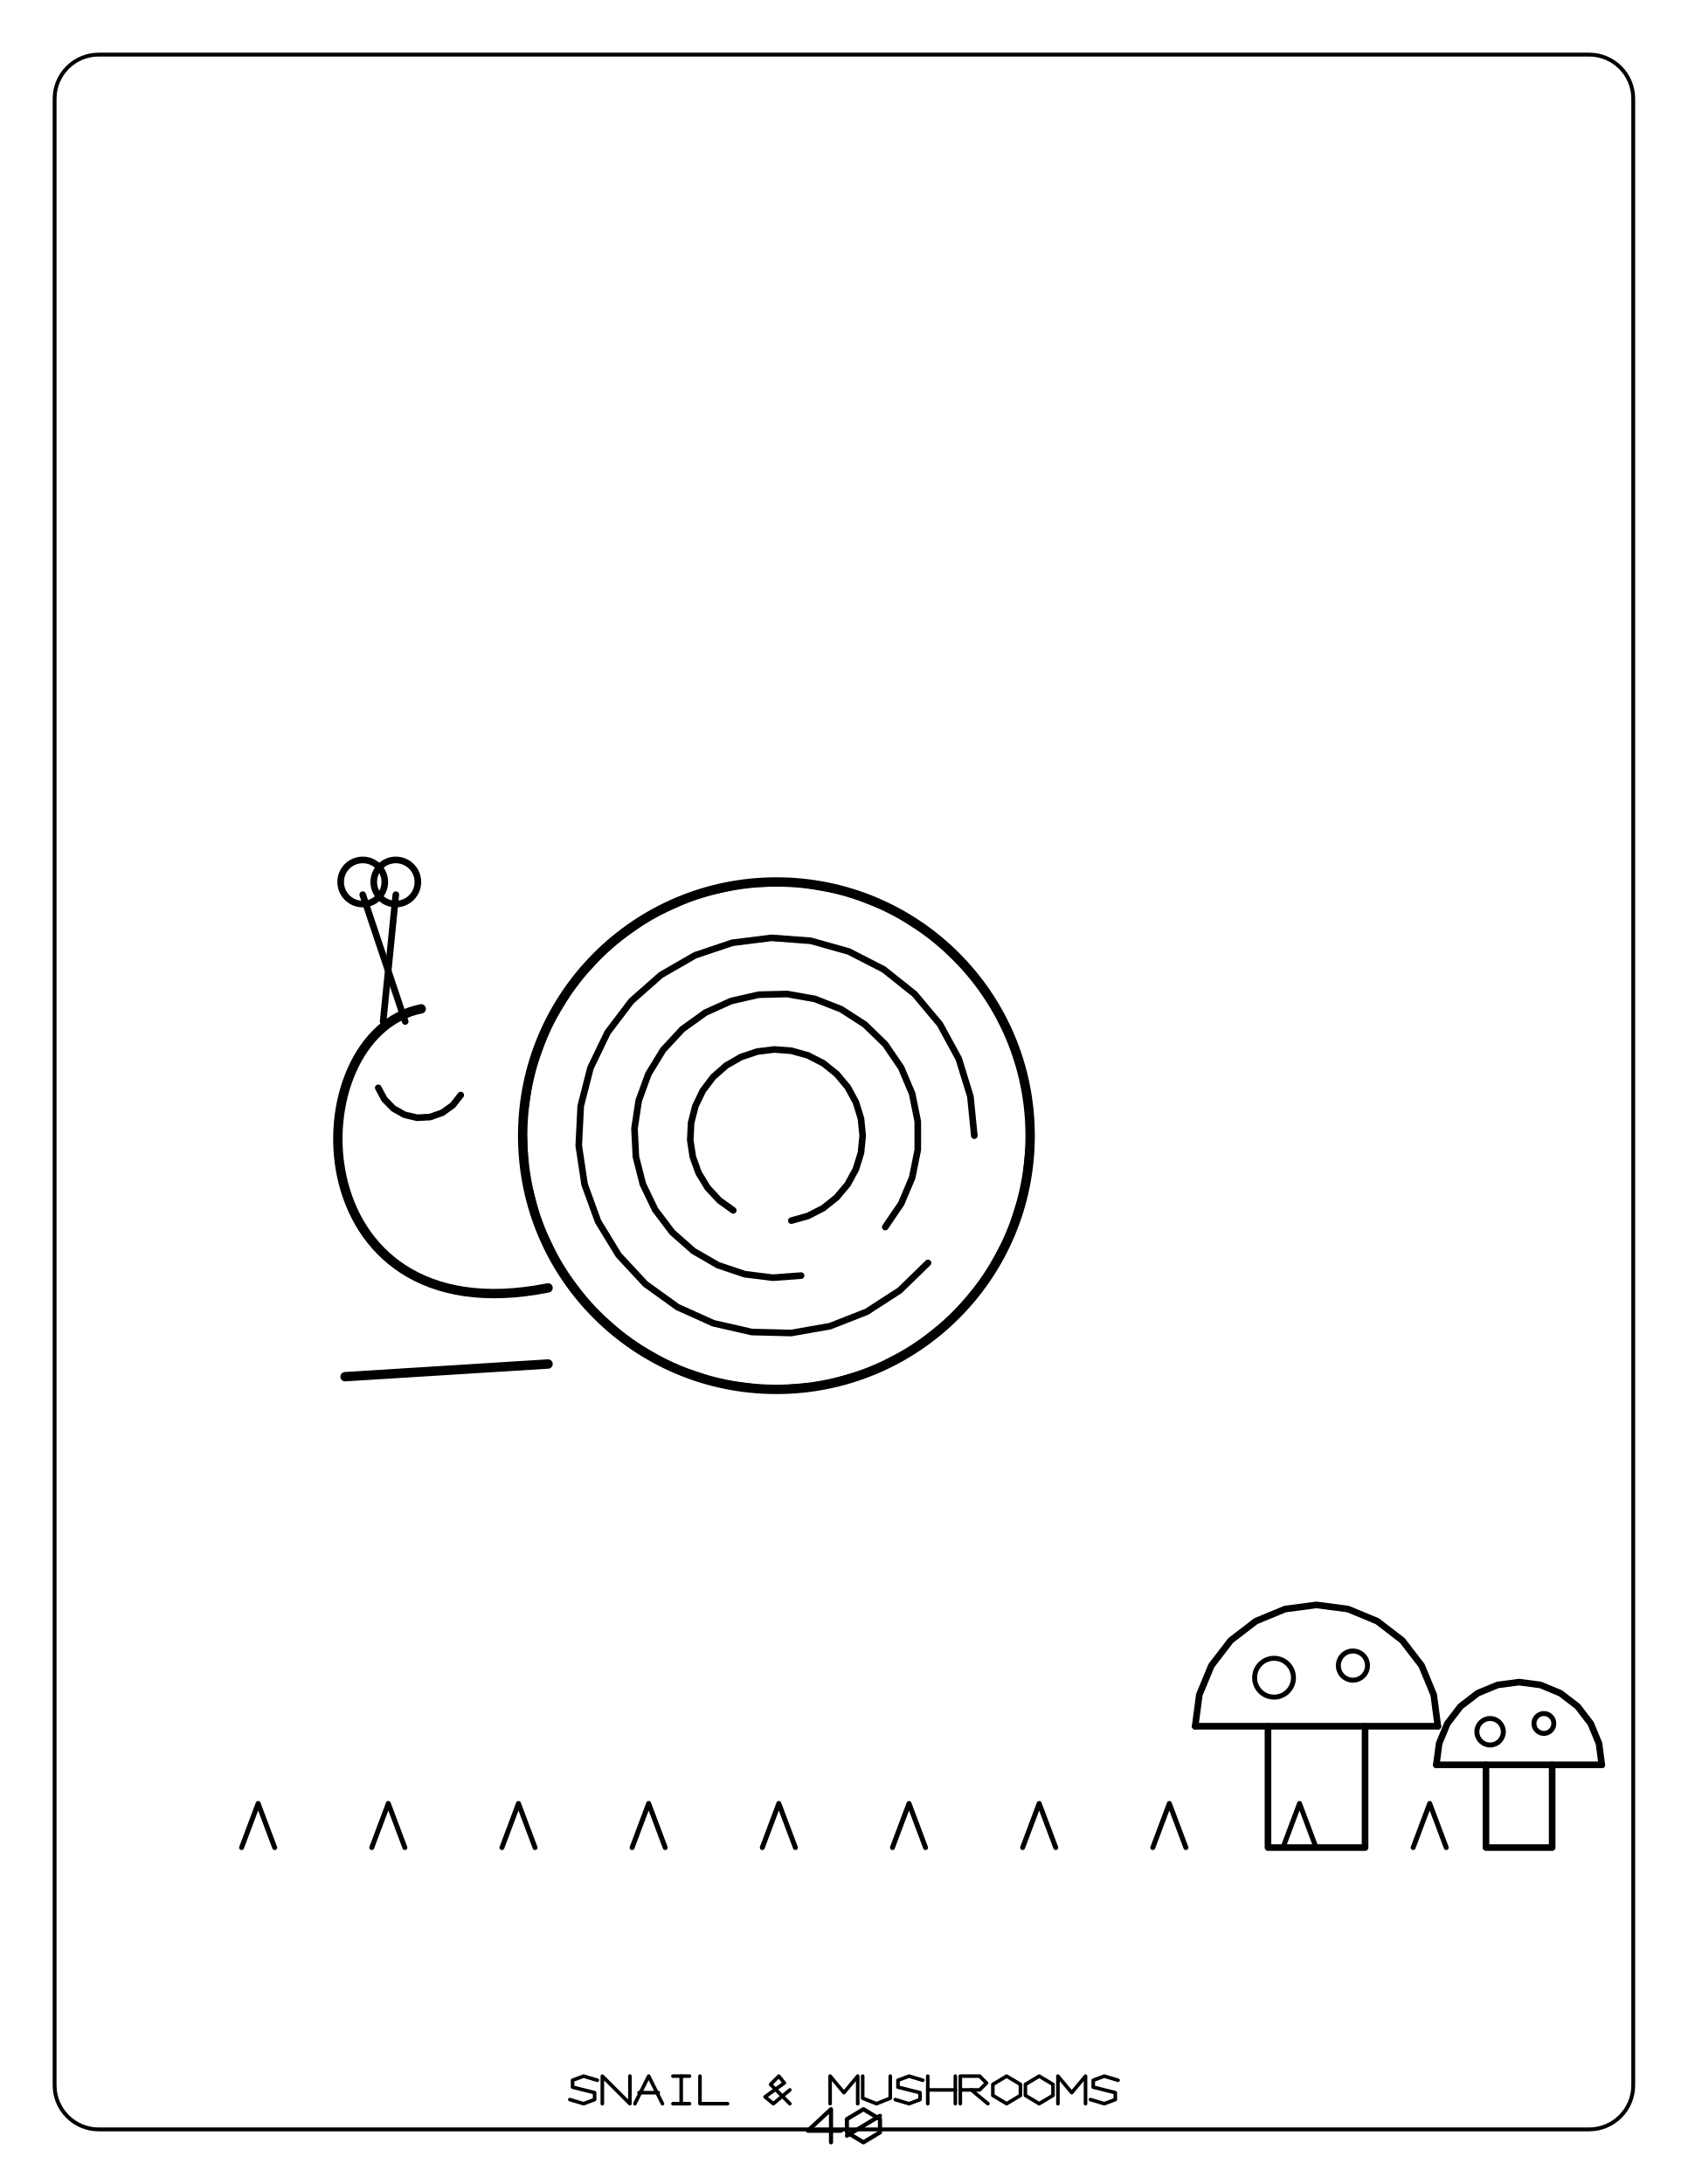
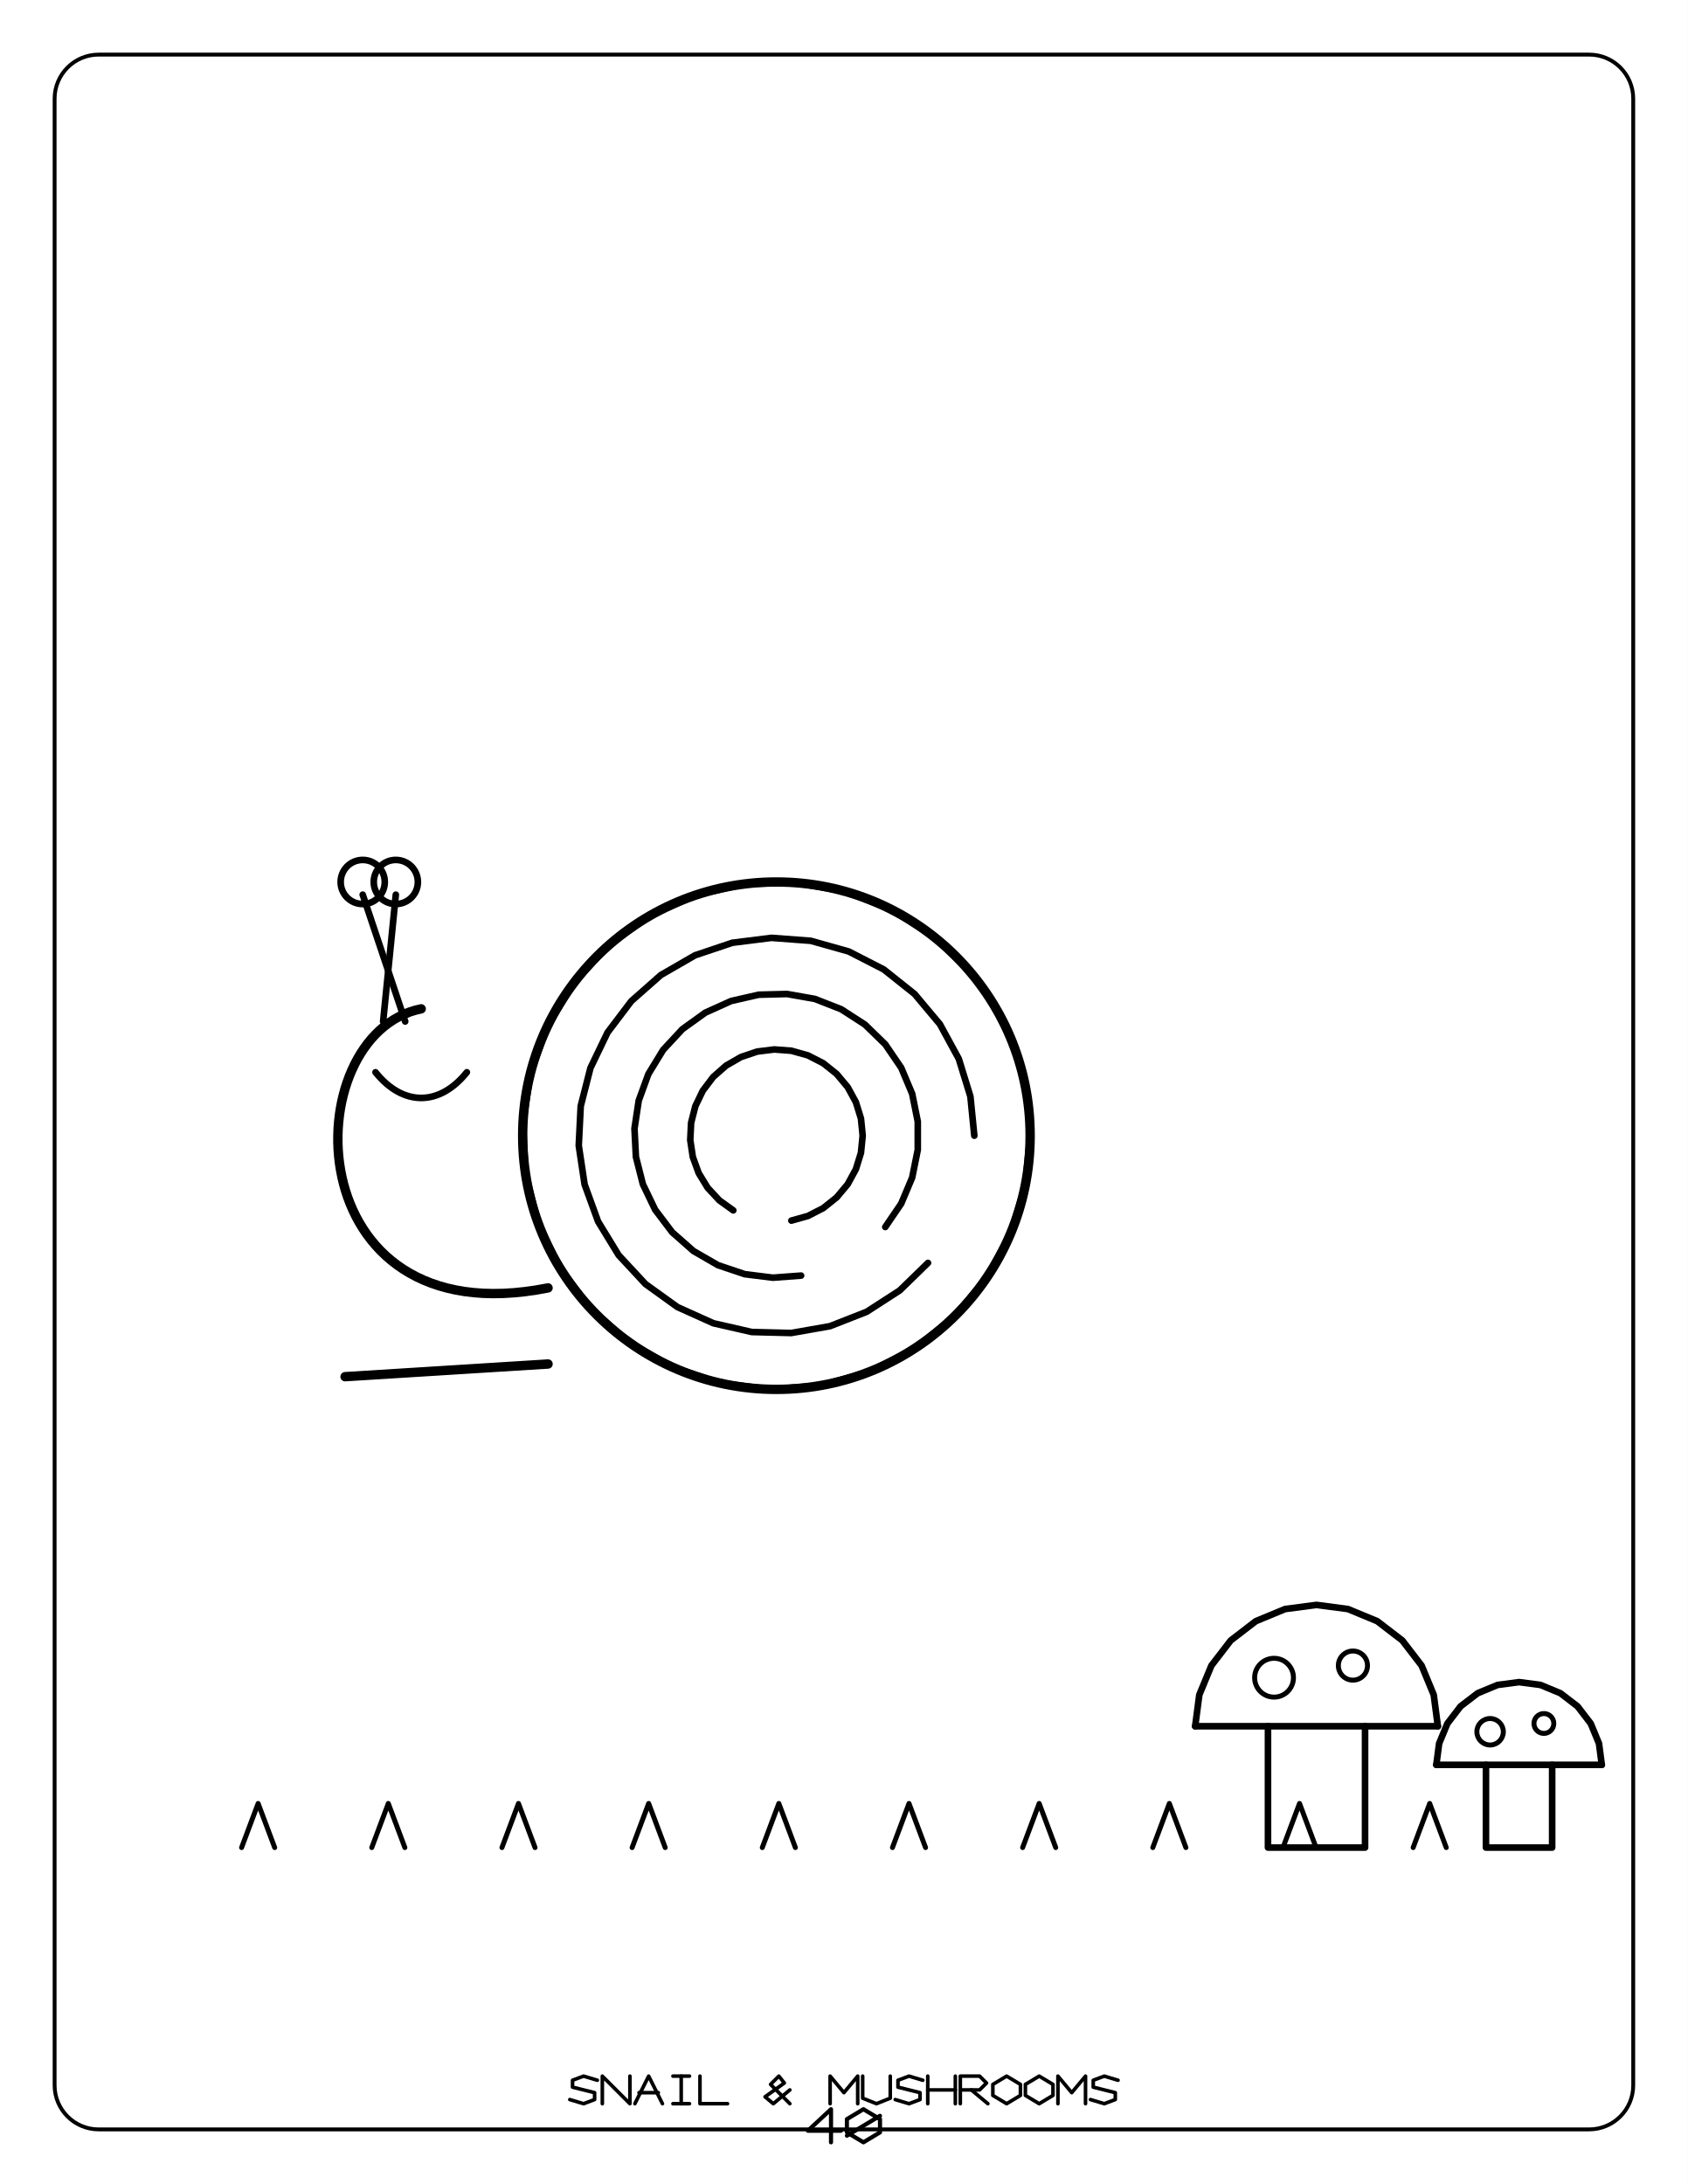
<svg xmlns="http://www.w3.org/2000/svg" width="612" height="792" viewBox="0 0 612 792">
  <rect x="0" y="0" width="612" height="792" fill="white" />
  <path d="M 35.8 19.8 L 576.2 19.8 C 585.04 19.8 592.2 26.96 592.2 35.8 L 592.2 756.2 C 592.2 765.04 585.04 772.2 576.2 772.2 L 35.8 772.2 C 26.96 772.2 19.8 765.04 19.8 756.2 L 19.8 35.8 C 19.8 26.96 26.96 19.8 35.8 19.8 Z" fill="none" stroke="black" stroke-width="1.4" stroke-linecap="round" stroke-linejoin="round" />
  <path d="M 373.52 411.84 C 373.52 462.65 332.33 503.84 281.52 503.84 C 230.71 503.84 189.52 462.65 189.52 411.84 C 189.52 361.03 230.71 319.84 281.52 319.84 C 332.33 319.84 373.52 361.03 373.52 411.84 Z" fill="none" stroke="black" stroke-width="3.4" stroke-linecap="round" stroke-linejoin="round" />
  <path d="M 373.52 411.84 L 371.7 430.07 L 366.3 447.58 L 357.53 463.67 L 345.76 477.7 L 331.43 489.12 L 315.13 497.48 L 297.5 502.44 L 279.23 503.81 L 261.05 501.53 L 243.68 495.7 L 227.82 486.54 L 214.08 474.42 L 203.02 459.81 L 195.07 443.31 L 190.55 425.55 L 189.63 407.25 L 192.36 389.14 L 198.63 371.92 L 208.18 356.29 L 220.64 342.86 L 235.52 332.17 L 252.22 324.63 L 270.08 320.55 L 288.4 320.1 L 306.44 323.28 L 323.49 329.97 L 338.88 339.91 L 352 352.7" fill="none" stroke="black" stroke-width="2.4" stroke-linecap="round" stroke-linejoin="round" />
  <path d="M 336.49 457.97 L 326.26 467.94 L 314.26 475.7 L 300.96 480.92 L 286.88 483.4 L 272.6 483.04 L 258.67 479.86 L 245.64 473.99 L 234.04 465.64 L 224.32 455.17 L 216.87 442.98 L 211.98 429.55 L 209.85 415.42 L 210.56 401.14 L 214.09 387.3 L 220.29 374.42 L 228.92 363.03 L 239.63 353.58 L 252.01 346.43 L 265.55 341.88 L 279.73 340.1 L 293.98 341.17 L 307.74 345.04 L 320.45 351.56 L 331.63 360.47 L 340.81 371.42 L 347.65 383.97 L 351.86 397.62 L 353.28 411.84" fill="none" stroke="black" stroke-width="2.4" stroke-linecap="round" stroke-linejoin="round" />
  <path d="M 290.47 462.58 L 280.24 463.34 L 270.06 462.07 L 260.33 458.8 L 251.45 453.67 L 243.75 446.88 L 237.56 438.7 L 233.11 429.46 L 230.58 419.52 L 230.06 409.27 L 231.59 399.13 L 235.1 389.49 L 240.45 380.73 L 247.43 373.21 L 255.76 367.22 L 265.11 363 L 275.11 360.72 L 285.37 360.46 L 295.47 362.25 L 305.02 365.99 L 313.64 371.56 L 320.99 378.72 L 326.77 387.2 L 330.75 396.65 L 332.78 406.71 L 332.78 416.97 L 330.75 427.03 L 326.77 436.48 L 320.99 444.96" fill="none" stroke="black" stroke-width="2.4" stroke-linecap="round" stroke-linejoin="round" />
  <path d="M 265.88 438.93 L 260.82 435.29 L 256.59 430.73 L 253.34 425.41 L 251.21 419.56 L 250.28 413.4 L 250.59 407.18 L 252.13 401.14 L 254.83 395.53 L 258.59 390.56 L 263.26 386.44 L 268.65 383.33 L 274.56 381.34 L 280.74 380.57 L 286.95 381.04 L 292.95 382.72 L 298.49 385.56 L 303.36 389.45 L 307.36 394.22 L 310.34 399.69 L 312.18 405.64 L 312.8 411.84 L 312.18 418.04 L 310.34 423.99 L 307.36 429.46 L 303.36 434.23 L 298.49 438.12 L 292.95 440.96 L 286.95 442.64" fill="none" stroke="black" stroke-width="2.4" stroke-linecap="round" stroke-linejoin="round" />
  <path d="M 198.72 467.04 C 106.72 485.44 106.72 375.04 152.72 365.84" fill="none" stroke="black" stroke-width="3.4" stroke-linecap="round" stroke-linejoin="round" />
  <path d="M 198.72 494.64 L 125.12 499.24" fill="none" stroke="black" stroke-width="3.4" stroke-linecap="round" stroke-linejoin="round" />
  <path d="M 138.92 370.44 L 143.52 324.44" fill="none" stroke="black" stroke-width="2.4" stroke-linecap="round" stroke-linejoin="round" />
  <path d="M 151.52 319.84 C 151.52 324.26 147.94 327.84 143.52 327.84 C 139.1 327.84 135.52 324.26 135.52 319.84 C 135.52 315.42 139.1 311.84 143.52 311.84 C 147.94 311.84 151.52 315.42 151.52 319.84 Z" fill="none" stroke="black" stroke-width="2.4" stroke-linecap="round" stroke-linejoin="round" />
  <path d="M 146.92 370.44 L 131.52 324.44" fill="none" stroke="black" stroke-width="2.4" stroke-linecap="round" stroke-linejoin="round" />
  <path d="M 139.52 319.84 C 139.52 324.26 135.94 327.84 131.52 327.84 C 127.1 327.84 123.52 324.26 123.52 319.84 C 123.52 315.42 127.1 311.84 131.52 311.84 C 135.94 311.84 139.52 315.42 139.52 319.84 Z" fill="none" stroke="black" stroke-width="2.4" stroke-linecap="round" stroke-linejoin="round" />
-   <path d="M 167.06 397.12 L 164.17 400.8 L 160.37 403.53 L 155.95 405.08 L 151.28 405.34 L 146.72 404.27 L 142.64 401.98 L 139.37 398.63 L 137.16 394.5" fill="none" stroke="black" stroke-width="2.4" stroke-linecap="round" stroke-linejoin="round" />
+   <path d="M 136.16 388.84 C 146.1 401.26 159.34 401.26 169.28 388.84" fill="none" stroke="black" stroke-width="2.4" stroke-linecap="round" stroke-linejoin="round" />
  <path d="M 433.36 626 L 434.86 614.61 L 439.25 604 L 446.25 594.89 L 455.36 587.89 L 465.97 583.5 L 477.36 582 L 488.75 583.5 L 499.36 587.89 L 508.47 594.89 L 515.47 604 L 519.86 614.61 L 521.36 626" fill="none" stroke="black" stroke-width="2.4" stroke-linecap="round" stroke-linejoin="round" />
  <path d="M 433.36 626 L 521.36 626" fill="none" stroke="black" stroke-width="2.4" stroke-linecap="round" stroke-linejoin="round" />
  <path d="M 459.76 626 L 459.76 670 L 494.96 670 L 494.96 626" fill="none" stroke="black" stroke-width="2.4" stroke-linecap="round" stroke-linejoin="round" />
  <path d="M 469 608.4 C 469 612.29 465.85 615.44 461.96 615.44 C 458.07 615.44 454.92 612.29 454.92 608.4 C 454.92 604.51 458.07 601.36 461.96 601.36 C 465.85 601.36 469 604.51 469 608.4 Z" fill="none" stroke="black" stroke-width="1.8" stroke-linecap="round" stroke-linejoin="round" />
  <path d="M 495.84 604 C 495.84 606.92 493.48 609.28 490.56 609.28 C 487.64 609.28 485.28 606.92 485.28 604 C 485.28 601.08 487.64 598.72 490.56 598.72 C 493.48 598.72 495.84 601.08 495.84 604 Z" fill="none" stroke="black" stroke-width="1.8" stroke-linecap="round" stroke-linejoin="round" />
  <path d="M 520.8 640 L 521.82 632.24 L 524.82 625 L 529.59 618.79 L 535.8 614.02 L 543.04 611.02 L 550.8 610 L 558.56 611.02 L 565.8 614.02 L 572.01 618.79 L 576.78 625 L 579.78 632.24 L 580.8 640" fill="none" stroke="black" stroke-width="2.4" stroke-linecap="round" stroke-linejoin="round" />
  <path d="M 520.8 640 L 580.8 640" fill="none" stroke="black" stroke-width="2.4" stroke-linecap="round" stroke-linejoin="round" />
  <path d="M 538.8 640 L 538.8 670 L 562.8 670 L 562.8 640" fill="none" stroke="black" stroke-width="2.4" stroke-linecap="round" stroke-linejoin="round" />
  <path d="M 545.1 628 C 545.1 630.65 542.95 632.8 540.3 632.8 C 537.65 632.8 535.5 630.65 535.5 628 C 535.5 625.35 537.65 623.2 540.3 623.2 C 542.95 623.2 545.1 625.35 545.1 628 Z" fill="none" stroke="black" stroke-width="1.8" stroke-linecap="round" stroke-linejoin="round" />
  <path d="M 563.4 625 C 563.4 626.99 561.79 628.6 559.8 628.6 C 557.81 628.6 556.2 626.99 556.2 625 C 556.2 623.01 557.81 621.4 559.8 621.4 C 561.79 621.4 563.4 623.01 563.4 625 Z" fill="none" stroke="black" stroke-width="1.8" stroke-linecap="round" stroke-linejoin="round" />
  <path d="M 87.6 670 L 93.6 654 L 99.6 670" fill="none" stroke="black" stroke-width="1.8" stroke-linecap="round" stroke-linejoin="round" />
  <path d="M 134.8 670 L 140.8 654 L 146.8 670" fill="none" stroke="black" stroke-width="1.8" stroke-linecap="round" stroke-linejoin="round" />
  <path d="M 182 670 L 188 654 L 194 670" fill="none" stroke="black" stroke-width="1.8" stroke-linecap="round" stroke-linejoin="round" />
  <path d="M 229.2 670 L 235.2 654 L 241.2 670" fill="none" stroke="black" stroke-width="1.8" stroke-linecap="round" stroke-linejoin="round" />
  <path d="M 276.4 670 L 282.4 654 L 288.4 670" fill="none" stroke="black" stroke-width="1.8" stroke-linecap="round" stroke-linejoin="round" />
  <path d="M 323.6 670 L 329.6 654 L 335.6 670" fill="none" stroke="black" stroke-width="1.8" stroke-linecap="round" stroke-linejoin="round" />
  <path d="M 370.8 670 L 376.8 654 L 382.8 670" fill="none" stroke="black" stroke-width="1.8" stroke-linecap="round" stroke-linejoin="round" />
  <path d="M 418 670 L 424 654 L 430 670" fill="none" stroke="black" stroke-width="1.8" stroke-linecap="round" stroke-linejoin="round" />
  <path d="M 465.2 670 L 471.2 654 L 477.2 670" fill="none" stroke="black" stroke-width="1.8" stroke-linecap="round" stroke-linejoin="round" />
  <path d="M 512.4 670 L 518.4 654 L 524.4 670" fill="none" stroke="black" stroke-width="1.8" stroke-linecap="round" stroke-linejoin="round" />
  <path d="M 216.6 754.38 L 211.6 752.88 L 207.6 754.38 L 207.6 756.88 L 215.6 758.88 L 215.6 761.38 L 211.6 762.88 L 206.6 761.38" fill="none" stroke="black" stroke-width="1.3" stroke-linecap="round" stroke-linejoin="round" />
  <path d="M 218.4 762.88 L 218.4 752.88 L 228.4 762.88 L 228.4 752.88" fill="none" stroke="black" stroke-width="1.3" stroke-linecap="round" stroke-linejoin="round" />
  <path d="M 230.2 762.88 L 235.2 752.88 L 240.2 762.88" fill="none" stroke="black" stroke-width="1.3" stroke-linecap="round" stroke-linejoin="round" />
  <path d="M 231.7 758.88 L 238.7 758.88" fill="none" stroke="black" stroke-width="1.3" stroke-linecap="round" stroke-linejoin="round" />
  <path d="M 247 762.88 L 247 752.88" fill="none" stroke="black" stroke-width="1.3" stroke-linecap="round" stroke-linejoin="round" />
  <path d="M 244 752.88 L 250 752.88" fill="none" stroke="black" stroke-width="1.3" stroke-linecap="round" stroke-linejoin="round" />
  <path d="M 244 762.88 L 250 762.88" fill="none" stroke="black" stroke-width="1.3" stroke-linecap="round" stroke-linejoin="round" />
  <path d="M 253.8 752.88 L 253.8 762.88 L 263.8 762.88" fill="none" stroke="black" stroke-width="1.3" stroke-linecap="round" stroke-linejoin="round" />
  <path d="M 286.4 762.88 L 279.4 755.88 L 282.4 752.88 L 284.4 755.38 L 277.4 760.38 L 280.4 762.88 L 286.4 757.88" fill="none" stroke="black" stroke-width="1.3" stroke-linecap="round" stroke-linejoin="round" />
  <path d="M 301 762.88 L 301 752.88 L 306 758.88 L 311 752.88 L 311 762.88" fill="none" stroke="black" stroke-width="1.3" stroke-linecap="round" stroke-linejoin="round" />
  <path d="M 312.8 752.88 L 312.8 760.88 L 317.8 762.88 L 322.8 760.88 L 322.8 752.88" fill="none" stroke="black" stroke-width="1.3" stroke-linecap="round" stroke-linejoin="round" />
  <path d="M 334.6 754.38 L 329.6 752.88 L 325.6 754.38 L 325.6 756.88 L 333.6 758.88 L 333.6 761.38 L 329.6 762.88 L 324.6 761.38" fill="none" stroke="black" stroke-width="1.3" stroke-linecap="round" stroke-linejoin="round" />
  <path d="M 336.4 762.88 L 336.4 752.88" fill="none" stroke="black" stroke-width="1.3" stroke-linecap="round" stroke-linejoin="round" />
  <path d="M 346.4 762.88 L 346.4 752.88" fill="none" stroke="black" stroke-width="1.3" stroke-linecap="round" stroke-linejoin="round" />
  <path d="M 336.4 757.88 L 346.4 757.88" fill="none" stroke="black" stroke-width="1.3" stroke-linecap="round" stroke-linejoin="round" />
  <path d="M 348.2 762.88 L 348.2 752.88 L 355.2 752.88 L 357.7 755.38 L 355.2 757.88 L 348.2 757.88" fill="none" stroke="black" stroke-width="1.3" stroke-linecap="round" stroke-linejoin="round" />
  <path d="M 352.2 757.88 L 358.2 762.88" fill="none" stroke="black" stroke-width="1.3" stroke-linecap="round" stroke-linejoin="round" />
  <path d="M 365 752.88 L 360 755.88 L 360 759.88 L 365 762.88 L 370 759.88 L 370 755.88 L 365 752.88" fill="none" stroke="black" stroke-width="1.3" stroke-linecap="round" stroke-linejoin="round" />
  <path d="M 376.8 752.88 L 371.8 755.88 L 371.8 759.88 L 376.8 762.88 L 381.8 759.88 L 381.8 755.88 L 376.8 752.88" fill="none" stroke="black" stroke-width="1.3" stroke-linecap="round" stroke-linejoin="round" />
  <path d="M 383.6 762.88 L 383.6 752.88 L 388.6 758.88 L 393.6 752.88 L 393.6 762.88" fill="none" stroke="black" stroke-width="1.3" stroke-linecap="round" stroke-linejoin="round" />
  <path d="M 405.4 754.38 L 400.4 752.88 L 396.4 754.38 L 396.4 756.88 L 404.4 758.88 L 404.4 761.38 L 400.4 762.88 L 395.4 761.38" fill="none" stroke="black" stroke-width="1.3" stroke-linecap="round" stroke-linejoin="round" />
  <path d="M 301.32 776.88 L 301.32 764.88 L 292.92 772.68 L 304.92 772.68" fill="none" stroke="black" stroke-width="1.5" stroke-linecap="round" stroke-linejoin="round" />
  <path d="M 313.08 764.88 L 307.08 768.48 L 307.08 773.28 L 313.08 776.88 L 319.08 773.28 L 319.08 768.48 L 313.08 764.88" fill="none" stroke="black" stroke-width="1.5" stroke-linecap="round" stroke-linejoin="round" />
  <path d="M 307.08 774.48 L 319.08 767.28" fill="none" stroke="black" stroke-width="1.5" stroke-linecap="round" stroke-linejoin="round" />
</svg>
